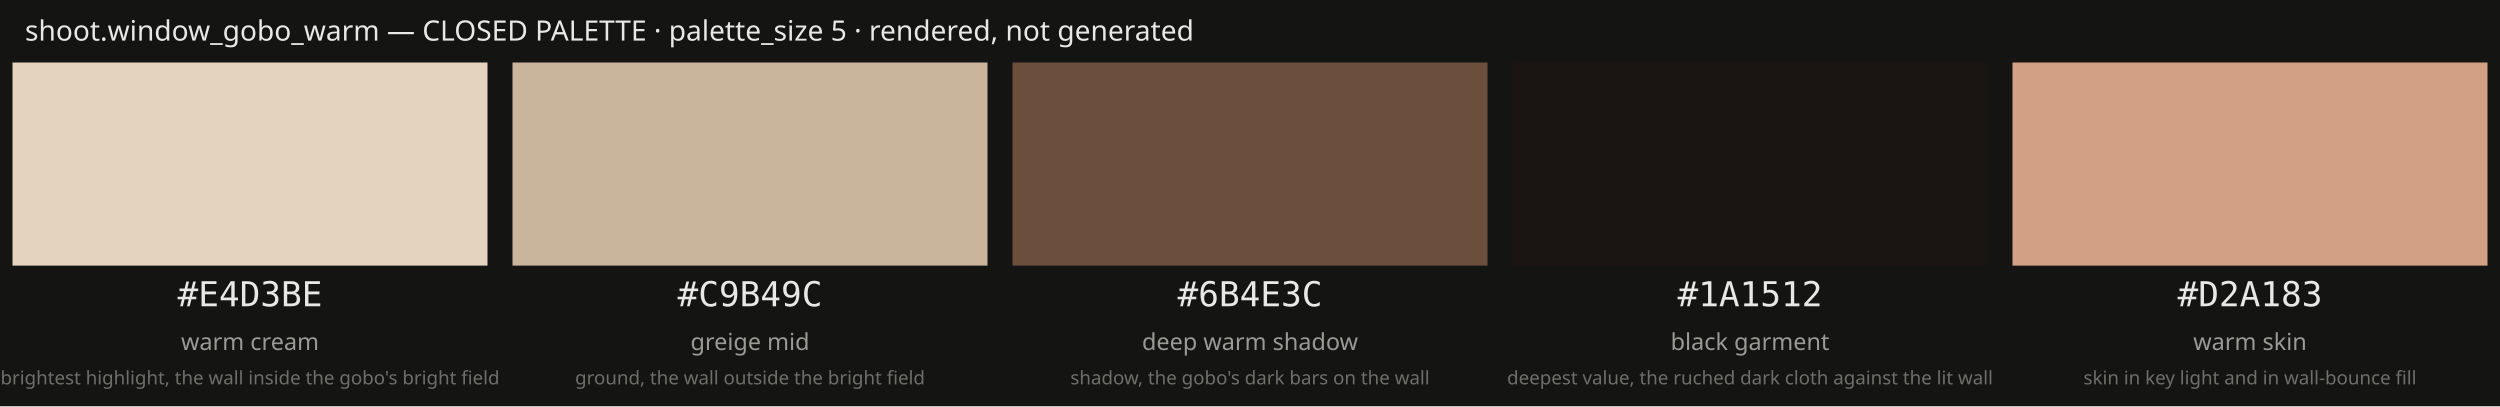
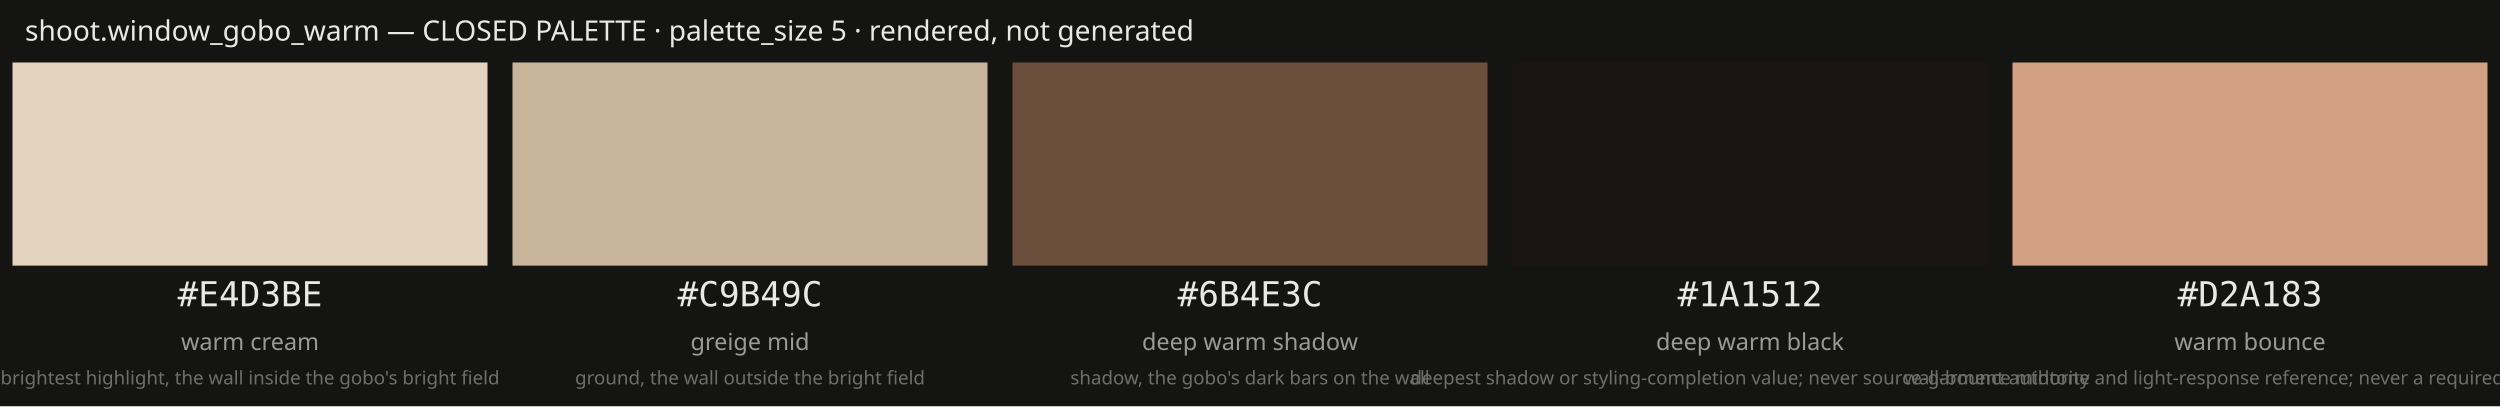
<svg xmlns="http://www.w3.org/2000/svg" width="1600" height="260" viewBox="0 0 1600 260">
  <rect width="100%" height="100%" fill="#141413" />
  <text x="16" y="26" font-family="sans-serif" font-size="18" fill="#e8e8e6">shoot.window_gobo_warm — CLOSED PALETTE · palette_size 5 · rendered, not generated</text>
  <rect x="8" y="40" width="304" height="130" fill="#E4D3BE" />
  <text x="160" y="196" text-anchor="middle" font-family="monospace" font-size="22" fill="#e8e8e6">#E4D3BE</text>
  <text x="160" y="224" text-anchor="middle" font-family="sans-serif" font-size="15" fill="#9a9a97">warm cream</text>
  <text x="160" y="246" text-anchor="middle" font-family="sans-serif" font-size="12" fill="#6e6e6b">brightest highlight, the wall inside the gobo's bright field</text>
  <rect x="328" y="40" width="304" height="130" fill="#C9B49C" />
  <text x="480" y="196" text-anchor="middle" font-family="monospace" font-size="22" fill="#e8e8e6">#C9B49C</text>
  <text x="480" y="224" text-anchor="middle" font-family="sans-serif" font-size="15" fill="#9a9a97">greige mid</text>
  <text x="480" y="246" text-anchor="middle" font-family="sans-serif" font-size="12" fill="#6e6e6b">ground, the wall outside the bright field</text>
  <rect x="648" y="40" width="304" height="130" fill="#6B4E3C" />
  <text x="800" y="196" text-anchor="middle" font-family="monospace" font-size="22" fill="#e8e8e6">#6B4E3C</text>
  <text x="800" y="224" text-anchor="middle" font-family="sans-serif" font-size="15" fill="#9a9a97">deep warm shadow</text>
  <text x="800" y="246" text-anchor="middle" font-family="sans-serif" font-size="12" fill="#6e6e6b">shadow, the gobo's dark bars on the wall</text>
  <rect x="968" y="40" width="304" height="130" fill="#1A1512" />
  <text x="1120" y="196" text-anchor="middle" font-family="monospace" font-size="22" fill="#e8e8e6">#1A1512</text>
-   <text x="1120" y="224" text-anchor="middle" font-family="sans-serif" font-size="15" fill="#9a9a97">black garment</text>
-   <text x="1120" y="246" text-anchor="middle" font-family="sans-serif" font-size="12" fill="#6e6e6b">deepest value, the ruched dark cloth against the lit wall</text>
+   <text x="1120" y="224" text-anchor="middle" font-family="sans-serif" font-size="15" fill="#9a9a97">deep warm black</text>
+   <text x="1120" y="246" text-anchor="middle" font-family="sans-serif" font-size="12" fill="#6e6e6b">deepest shadow or styling-completion value; never source-garment authority</text>
  <rect x="1288" y="40" width="304" height="130" fill="#D2A183" />
  <text x="1440" y="196" text-anchor="middle" font-family="monospace" font-size="22" fill="#e8e8e6">#D2A183</text>
-   <text x="1440" y="224" text-anchor="middle" font-family="sans-serif" font-size="15" fill="#9a9a97">warm skin</text>
-   <text x="1440" y="246" text-anchor="middle" font-family="sans-serif" font-size="12" fill="#6e6e6b">skin in key light and in wall-bounce fill</text>
+   <text x="1440" y="224" text-anchor="middle" font-family="sans-serif" font-size="15" fill="#9a9a97">warm bounce</text>
+   <text x="1440" y="246" text-anchor="middle" font-family="sans-serif" font-size="12" fill="#6e6e6b">wall-bounce midtone and light-response reference; never a required skin value</text>
</svg>
